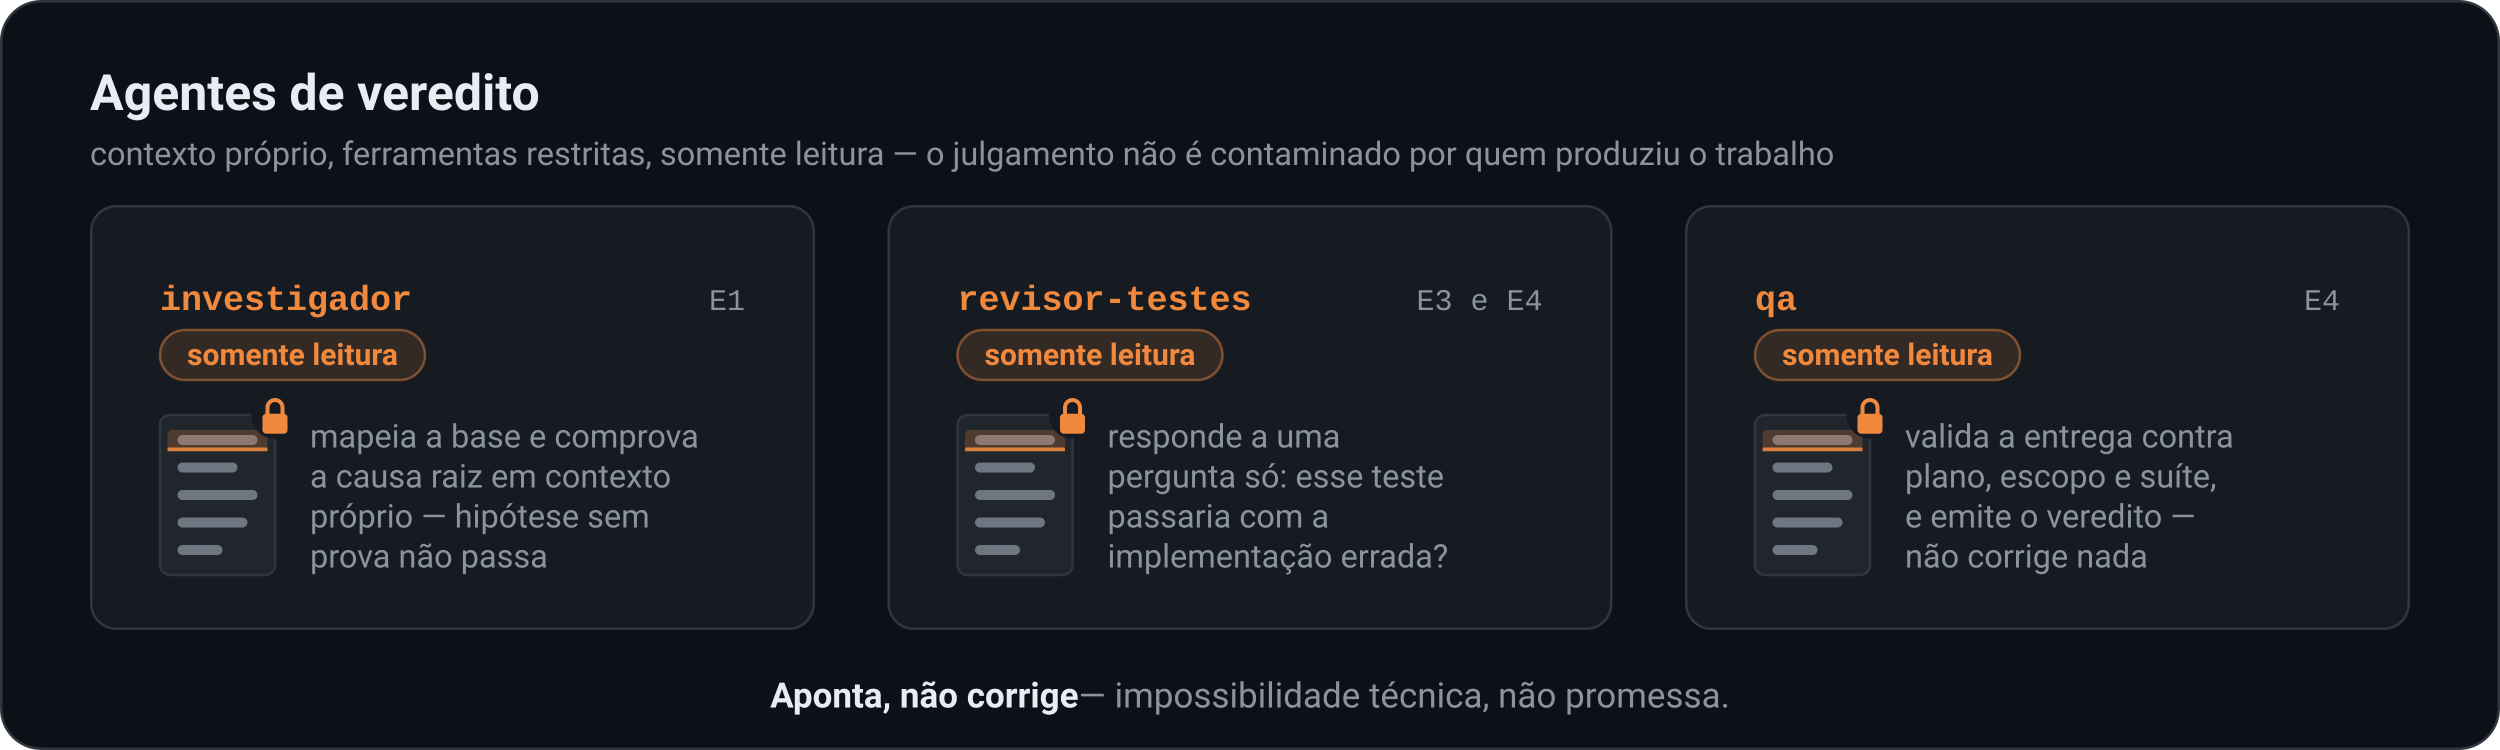
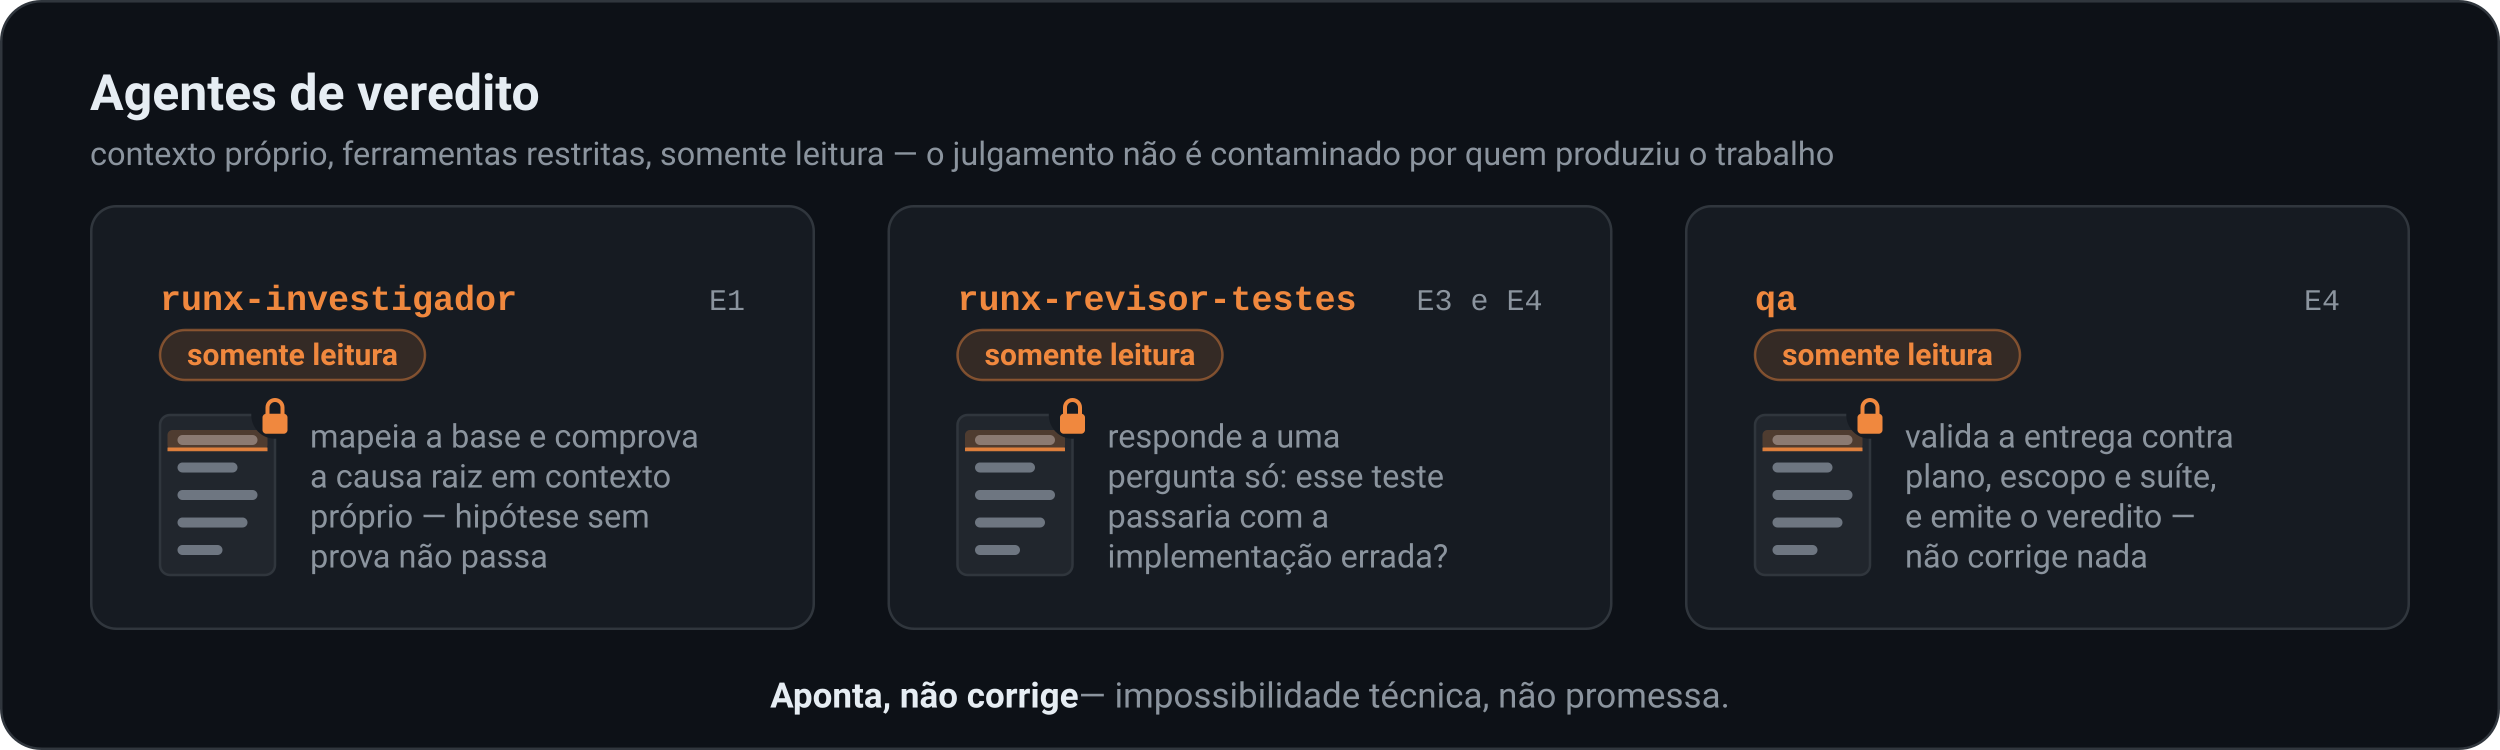
- <svg xmlns="http://www.w3.org/2000/svg" width="1000" height="300" viewBox="0 0 1000 300" role="img" aria-label="Três agentes de veredito, somente leitura: investigador, revisor-testes e qa. Apontam, não corrigem.">
+ <svg xmlns="http://www.w3.org/2000/svg" width="1000" height="300" viewBox="0 0 1000 300" role="img" aria-label="Três agentes de veredito, somente leitura: runx-investigador, runx-revisor-testes e qa. Apontam, não corrigem.">
  <style>
.ag-sans{font-family:-apple-system,BlinkMacSystemFont,'Segoe UI',Roboto,Helvetica,Arial,sans-serif}
.ag-mono{font-family:ui-monospace,SFMono-Regular,Menlo,Consolas,'Liberation Mono',monospace}
.ag-h1{font-size:20px;font-weight:600;fill:#e6edf3}
.ag-sub{font-size:13px;fill:#8b949e}
.ag-name{font-size:14px;font-weight:600;fill:#f0883e}
.ag-phase{font-size:12px;fill:#8b949e}
.ag-pill{font-size:12px;font-weight:600;fill:#f0883e}
.ag-desc{font-size:13px;fill:#8b949e}
.ag-b1{font-size:12px;fill:#8b949e}
.ag-b2{font-size:13px;font-weight:600;fill:#e6edf3}
.ag-b3{font-size:12px;font-weight:600;fill:#f85149}
.ag-foot{font-size:14px;fill:#e6edf3;font-weight:600}
.ag-foot2{font-weight:400;fill:#8b949e}
@keyframes agPen2{0%,25.56%{opacity:0;transform:translate(166px,60px)}27.78%{opacity:1;transform:translate(166px,60px);animation-timing-function:cubic-bezier(.55,0,1,.45)}33.33%,34.2%{opacity:1;transform:translate(85px,84px);animation-timing-function:cubic-bezier(0,.6,.25,1)}37.8%,45.56%{opacity:1;transform:translate(144px,66px)}48.89%,100%{opacity:0;transform:translate(144px,66px)}}
@keyframes agPen3{0%,58.89%{opacity:0;transform:translate(166px,60px)}61.11%{opacity:1;transform:translate(166px,60px);animation-timing-function:cubic-bezier(.55,0,1,.45)}66.67%,67.53%{opacity:1;transform:translate(85px,84px);animation-timing-function:cubic-bezier(0,.6,.25,1)}71.1%,78.89%{opacity:1;transform:translate(144px,66px)}82.22%,100%{opacity:0;transform:translate(144px,66px)}}
@keyframes agInk2{0%,33.2%{fill:#f0883e}33.33%,100%{fill:#f85149}}
@keyframes agInk3{0%,66.5%{fill:#f0883e}66.67%,100%{fill:#f85149}}
@keyframes agX2{0%,33.6%{opacity:0}35.2%,45.56%{opacity:1}48.89%,100%{opacity:0}}
@keyframes agX3{0%,66.9%{opacity:0}68.5%,78.89%{opacity:1}82.22%,100%{opacity:0}}
@keyframes agBal2{0%,35%{opacity:0;transform:translate(0,6px)}37.22%,51.67%{opacity:1;transform:translate(0,0)}53.89%{opacity:0;transform:translate(0,0)}54%,100%{opacity:0;transform:translate(0,6px)}}
@keyframes agBal3{0%,68.33%{opacity:0;transform:translate(0,6px)}70.56%,85%{opacity:1;transform:translate(0,0)}87.22%{opacity:0;transform:translate(0,0)}87.3%,100%{opacity:0;transform:translate(0,6px)}}
@keyframes agDesc2{0%,33.33%{opacity:1}35%,53.89%{opacity:0}56.11%,100%{opacity:1}}
@keyframes agDesc3{0%,66.67%{opacity:1}68.33%,87.22%{opacity:0}89.44%,100%{opacity:1}}
@keyframes agLock2{0%,33.33%{transform:translate(0,0)}34.2%{transform:translate(-2px,0)}35.1%{transform:translate(2px,0)}36%,100%{transform:translate(0,0)}}
@keyframes agLock3{0%,66.67%{transform:translate(0,0)}67.5%{transform:translate(-2px,0)}68.4%{transform:translate(2px,0)}69.3%,100%{transform:translate(0,0)}}
</style>
  <defs>
    <g id="ag-doc">
      <rect x="28" y="84" width="46" height="64" rx="4" fill="#21262d" stroke="#30363d" />
      <rect x="35" y="92" width="32" height="4" rx="2" fill="#6e7681" />
      <rect x="35" y="103" width="24" height="4" rx="2" fill="#6e7681" />
      <rect x="35" y="114" width="32" height="4" rx="2" fill="#6e7681" />
      <rect x="35" y="125" width="28" height="4" rx="2" fill="#6e7681" />
      <rect x="35" y="136" width="18" height="4" rx="2" fill="#6e7681" />
    </g>
    <g id="ag-lock">
      <circle cx="74" cy="84" r="9.5" fill="#161b22" />
      <rect x="69" y="83.5" width="10" height="8" rx="1.5" fill="#f0883e" />
      <path d="M71 83.5v-2.5a3 3 0 0 1 6 0v2.5" fill="none" stroke="#f0883e" stroke-width="1.6" stroke-linecap="round" />
    </g>
  </defs>
  <rect x="0.5" y="0.5" width="999" height="299" rx="16" fill="#0d1117" stroke="#30363d" />
  <text class="ag-sans ag-h1" x="36" y="44">Agentes de veredito</text>
  <text class="ag-sans ag-sub" x="36" y="66">contexto próprio, ferramentas restritas, somente leitura — o julgamento não é contaminado por quem produziu o trabalho</text>
  <g transform="translate(36 82)">
    <rect x="0.5" y="0.5" width="289" height="169" rx="10" fill="#161b22" stroke="#30363d" />
-     <text class="ag-mono ag-name" x="28" y="42">investigador</text>
+     <text class="ag-mono ag-name" x="28" y="42">runx-investigador</text>
    <text class="ag-mono ag-phase" x="262" y="42" text-anchor="end">E1</text>
    <rect x="28" y="50" width="106" height="20" rx="10" fill="#f0883e" fill-opacity="0.14" stroke="#f0883e" stroke-opacity="0.45" />
    <text class="ag-sans ag-pill" x="81" y="64" text-anchor="middle">somente leitura</text>
    <use href="#ag-doc" />
    <g>
      <rect x="31" y="90" width="40" height="8" rx="2" fill="#f0883e" fill-opacity="0.22" />
      <rect x="31" y="97" width="40" height="1.5" fill="#f0883e" fill-opacity="0.9" />
      <animateTransform attributeName="transform" type="translate" values="0 0;0 46" dur="3s" begin="0s" repeatCount="indefinite" />
      <animate attributeName="opacity" values="0;1;1;0" keyTimes="0;0.1;0.85;1" dur="3s" begin="0s" repeatCount="indefinite" />
    </g>
    <use href="#ag-lock" />
    <text class="ag-sans ag-desc" x="88" y="97">mapeia a base e comprova<tspan x="88" dy="16">a causa raiz em contexto</tspan>
      <tspan x="88" dy="16">próprio — hipótese sem</tspan>
      <tspan x="88" dy="16">prova não passa</tspan>
    </text>
  </g>
  <g transform="translate(355 82)">
    <rect x="0.5" y="0.5" width="289" height="169" rx="10" fill="#161b22" stroke="#30363d" />
-     <text class="ag-mono ag-name" x="28" y="42">revisor-testes</text>
+     <text class="ag-mono ag-name" x="28" y="42">runx-revisor-testes</text>
    <text class="ag-mono ag-phase" x="262" y="42" text-anchor="end">E3 e E4</text>
    <rect x="28" y="50" width="106" height="20" rx="10" fill="#f0883e" fill-opacity="0.14" stroke="#f0883e" stroke-opacity="0.45" />
    <text class="ag-sans ag-pill" x="81" y="64" text-anchor="middle">somente leitura</text>
    <use href="#ag-doc" />
    <g>
      <rect x="31" y="90" width="40" height="8" rx="2" fill="#f0883e" fill-opacity="0.22" />
      <rect x="31" y="97" width="40" height="1.5" fill="#f0883e" fill-opacity="0.9" />
      <animateTransform attributeName="transform" type="translate" values="0 0;0 46" dur="3s" begin="-1.1s" repeatCount="indefinite" />
      <animate attributeName="opacity" values="0;1;1;0" keyTimes="0;0.1;0.85;1" dur="3s" begin="-1.1s" repeatCount="indefinite" />
    </g>
    <g style="animation:agLock2 9s infinite">
      <use href="#ag-lock" />
    </g>
    <text class="ag-sans ag-desc" style="animation:agDesc2 9s infinite" x="88" y="97">responde a uma<tspan x="88" dy="16">pergunta só: esse teste</tspan>
      <tspan x="88" dy="16">passaria com a</tspan>
      <tspan x="88" dy="16">implementação errada?</tspan>
    </text>
    <g style="animation:agBal2 9s infinite" opacity="0">
      <rect x="88" y="88" width="174" height="58" rx="6" fill="#21262d" stroke="#f0883e" stroke-opacity="0.6" />
      <polygon points="88.5,96 81,101 88.5,106" fill="#21262d" stroke="#f0883e" stroke-opacity="0.6" />
      <rect x="87" y="95" width="3" height="12" fill="#21262d" />
      <text class="ag-sans ag-b1" x="100" y="106">veredito</text>
      <text class="ag-sans ag-b2" x="100" y="122">esse teste</text>
      <text class="ag-sans ag-b3" x="100" y="138">não discrimina</text>
    </g>
    <g style="animation:agPen2 9s infinite" opacity="0" transform="translate(166 60)">
      <g transform="rotate(-15) scale(1.1)">
        <polygon style="animation:agInk2 9s infinite" points="0,0 7,-3 7,3" fill="#f0883e" />
        <rect style="animation:agInk2 9s infinite" x="6" y="-3" width="18" height="6" fill="#f0883e" />
        <rect x="24" y="-3" width="5" height="6" rx="1" fill="#6e7681" />
        <g style="animation:agX2 9s infinite" opacity="0">
          <circle cx="24" cy="-11" r="6.5" fill="#f85149" />
          <path d="M21.5 -13.5l5 5M26.5 -13.5l-5 5" stroke="#0d1117" stroke-width="1.8" stroke-linecap="round" />
        </g>
      </g>
    </g>
  </g>
  <g transform="translate(674 82)">
    <rect x="0.5" y="0.5" width="289" height="169" rx="10" fill="#161b22" stroke="#30363d" />
    <text class="ag-mono ag-name" x="28" y="42">qa</text>
    <text class="ag-mono ag-phase" x="262" y="42" text-anchor="end">E4</text>
    <rect x="28" y="50" width="106" height="20" rx="10" fill="#f0883e" fill-opacity="0.14" stroke="#f0883e" stroke-opacity="0.45" />
    <text class="ag-sans ag-pill" x="81" y="64" text-anchor="middle">somente leitura</text>
    <use href="#ag-doc" />
    <g>
      <rect x="31" y="90" width="40" height="8" rx="2" fill="#f0883e" fill-opacity="0.22" />
      <rect x="31" y="97" width="40" height="1.5" fill="#f0883e" fill-opacity="0.9" />
      <animateTransform attributeName="transform" type="translate" values="0 0;0 46" dur="3s" begin="-2.2s" repeatCount="indefinite" />
      <animate attributeName="opacity" values="0;1;1;0" keyTimes="0;0.1;0.85;1" dur="3s" begin="-2.2s" repeatCount="indefinite" />
    </g>
    <g style="animation:agLock3 9s infinite">
      <use href="#ag-lock" />
    </g>
    <text class="ag-sans ag-desc" style="animation:agDesc3 9s infinite" x="88" y="97">valida a entrega contra<tspan x="88" dy="16">plano, escopo e suíte,</tspan>
      <tspan x="88" dy="16">e emite o veredito —</tspan>
      <tspan x="88" dy="16">não corrige nada</tspan>
    </text>
    <g style="animation:agBal3 9s infinite" opacity="0">
      <rect x="88" y="88" width="174" height="58" rx="6" fill="#21262d" stroke="#f0883e" stroke-opacity="0.6" />
      <polygon points="88.5,96 81,101 88.5,106" fill="#21262d" stroke="#f0883e" stroke-opacity="0.6" />
      <rect x="87" y="95" width="3" height="12" fill="#21262d" />
      <text class="ag-sans ag-b1" x="100" y="106">achado</text>
      <text class="ag-sans ag-b2" x="100" y="122">arquivo fora do escopo</text>
      <text class="ag-sans ag-b3" x="100" y="138">severidade ALTA</text>
    </g>
    <g style="animation:agPen3 9s infinite" opacity="0" transform="translate(166 60)">
      <g transform="rotate(-15) scale(1.1)">
        <polygon style="animation:agInk3 9s infinite" points="0,0 7,-3 7,3" fill="#f0883e" />
        <rect style="animation:agInk3 9s infinite" x="6" y="-3" width="18" height="6" fill="#f0883e" />
        <rect x="24" y="-3" width="5" height="6" rx="1" fill="#6e7681" />
        <g style="animation:agX3 9s infinite" opacity="0">
          <circle cx="24" cy="-11" r="6.5" fill="#f85149" />
          <path d="M21.5 -13.5l5 5M26.5 -13.5l-5 5" stroke="#0d1117" stroke-width="1.8" stroke-linecap="round" />
        </g>
      </g>
    </g>
  </g>
  <text class="ag-sans ag-foot" x="500" y="283" text-anchor="middle">Aponta, não corrige<tspan class="ag-foot2"> — impossibilidade técnica, não promessa.</tspan>
  </text>
</svg>
